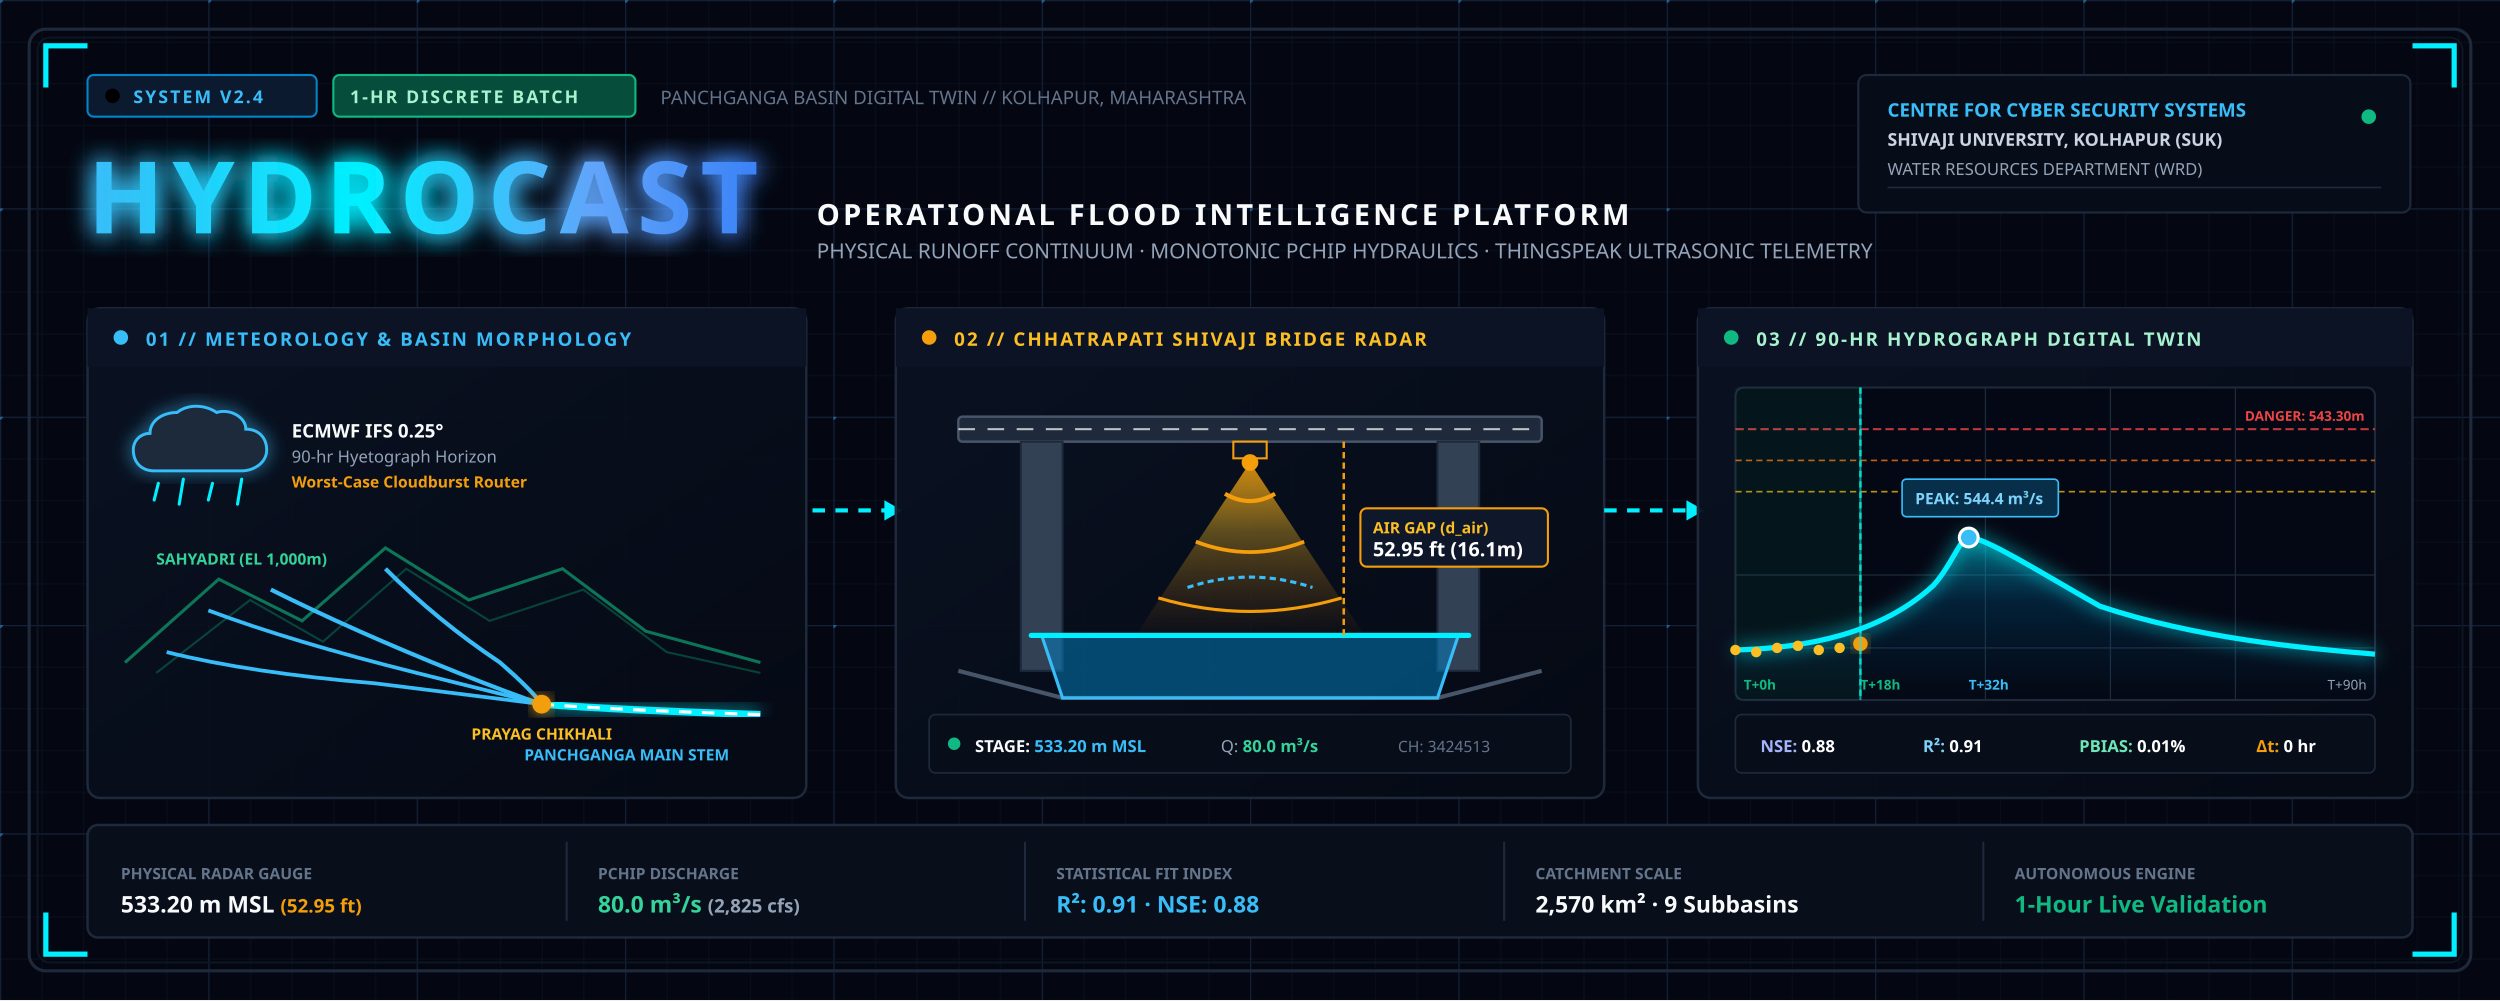
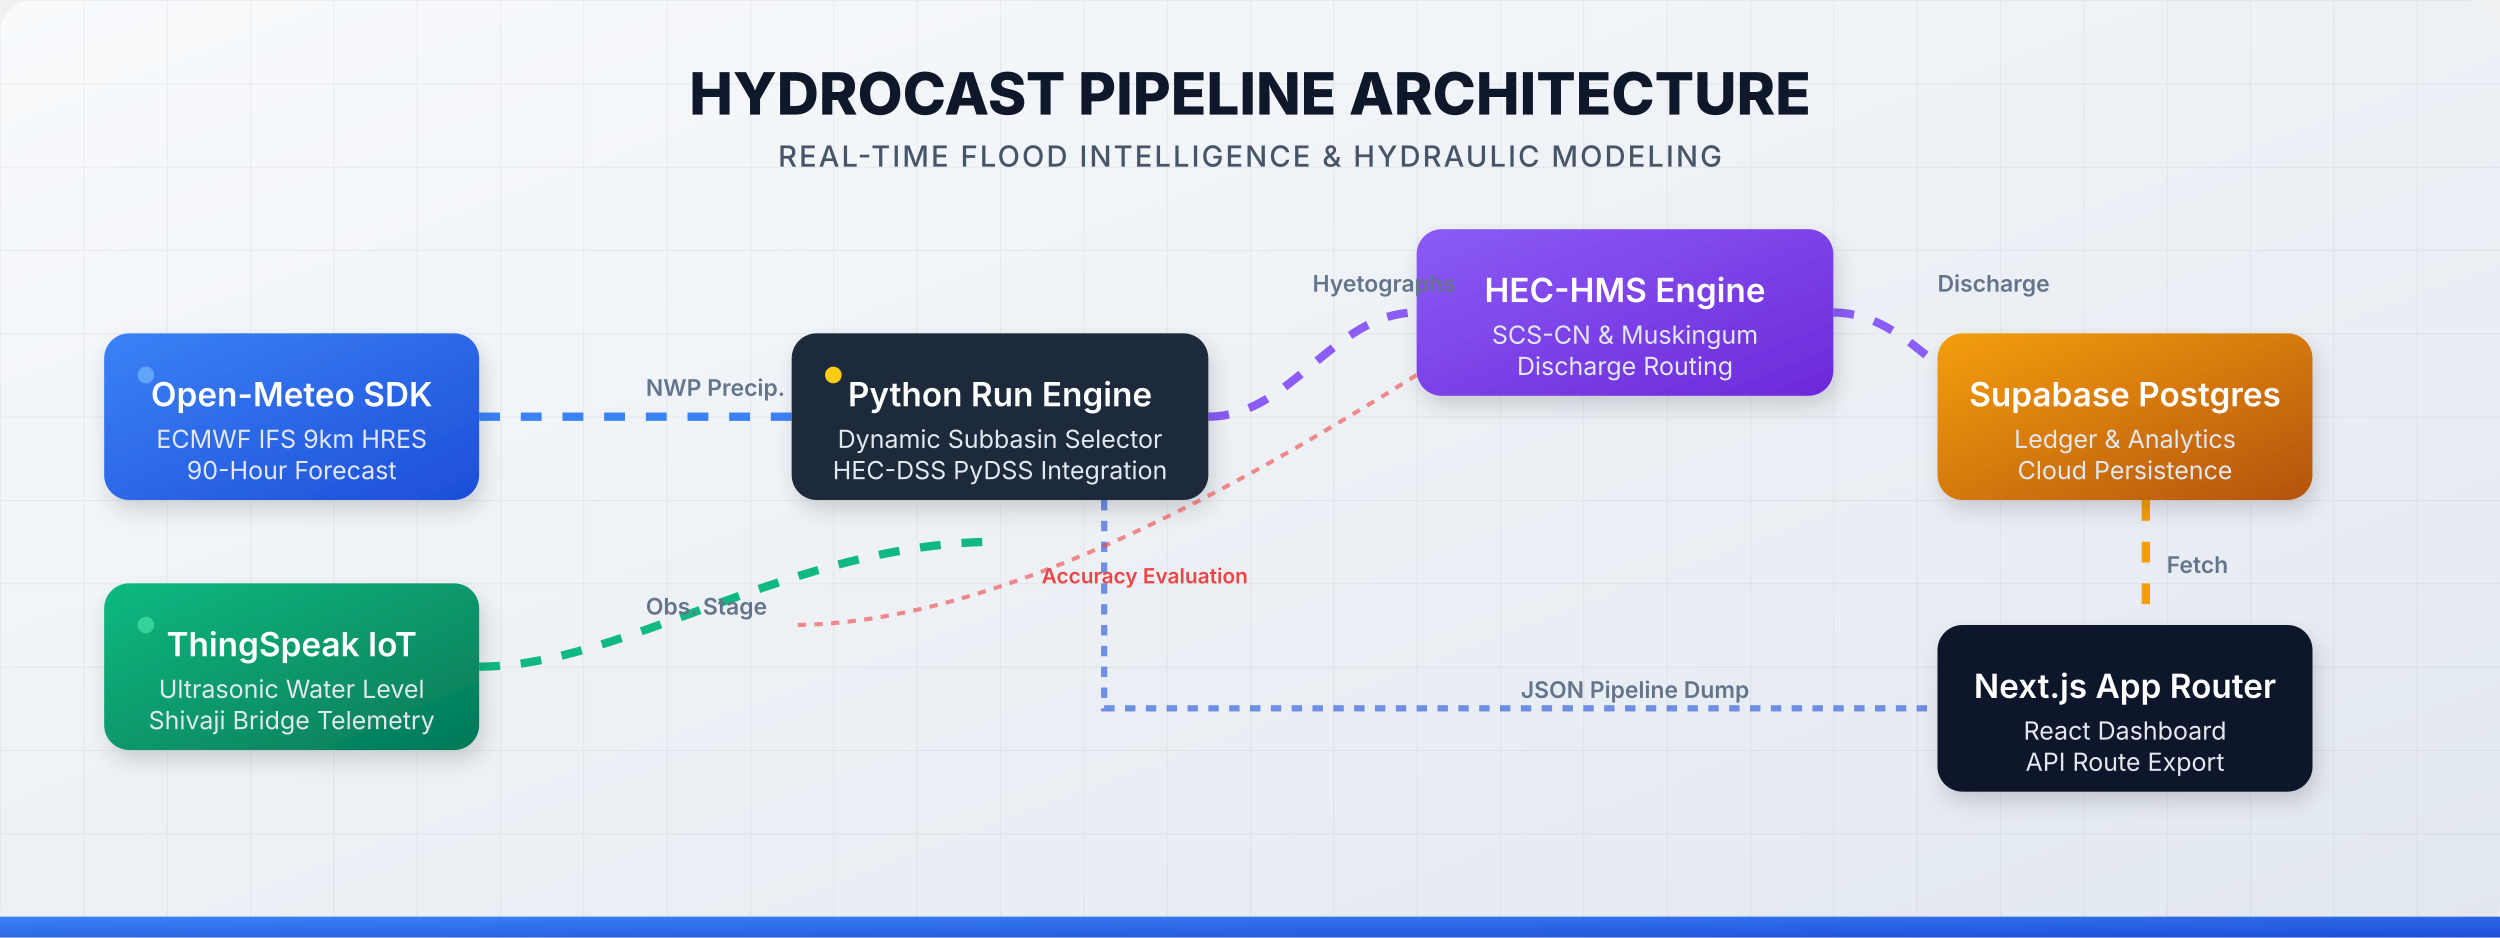
- <svg xmlns="http://www.w3.org/2000/svg" viewBox="0 0 1200 480" width="100%" height="100%" style="background: #040711; font-family: 'JetBrains Mono', 'Segoe UI', -apple-system, monospace; border-radius: 12px; border: 1px solid #1e293b;">
+ <svg xmlns="http://www.w3.org/2000/svg" viewBox="0 0 1200 450" width="100%" height="100%">
  <defs>
-     <pattern id="hud-grid-fine" width="20" height="20" patternUnits="userSpaceOnUse">
-       <path d="M 20 0 L 0 0 0 20" fill="none" stroke="#0c1424" stroke-width="0.6" />
-     </pattern>
-     <pattern id="hud-grid-major" width="100" height="100" patternUnits="userSpaceOnUse">
-       <rect width="100" height="100" fill="url(#hud-grid-fine)" />
-       <path d="M 100 0 L 0 0 0 100" fill="none" stroke="#132038" stroke-width="1.2" />
-       <circle cx="0" cy="0" r="1.5" fill="#38bdf8" opacity="0.4" />
-     </pattern>
-     <filter id="glow-cyan" x="-20%" y="-20%" width="140%" height="140%">
-       <feGaussianBlur stdDeviation="4" result="blur" />
-       <feMerge>
-         <feMergeNode in="blur" />
-         <feMergeNode in="SourceGraphic" />
-       </feMerge>
+     <linearGradient id="bgGradient" x1="0%" y1="0%" x2="100%" y2="100%">
+       <stop offset="0%" stop-color="#f8fafc" />
+       <stop offset="100%" stop-color="#e2e8f0" />
+     </linearGradient>
+     <linearGradient id="primaryGradient" x1="0%" y1="0%" x2="100%" y2="100%">
+       <stop offset="0%" stop-color="#3b82f6" />
+       <stop offset="100%" stop-color="#1d4ed8" />
+     </linearGradient>
+     <linearGradient id="secondaryGradient" x1="0%" y1="0%" x2="100%" y2="100%">
+       <stop offset="0%" stop-color="#10b981" />
+       <stop offset="100%" stop-color="#047857" />
+     </linearGradient>
+     <linearGradient id="accentGradient" x1="0%" y1="0%" x2="100%" y2="100%">
+       <stop offset="0%" stop-color="#8b5cf6" />
+       <stop offset="100%" stop-color="#6d28d9" />
+     </linearGradient>
+     <linearGradient id="warningGradient" x1="0%" y1="0%" x2="100%" y2="100%">
+       <stop offset="0%" stop-color="#f59e0b" />
+       <stop offset="100%" stop-color="#b45309" />
+     </linearGradient>
+     <filter id="dropShadow" x="-10%" y="-10%" width="130%" height="130%">
+       <feDropShadow dx="2" dy="5" stdDeviation="5" flood-opacity="0.15" />
    </filter>
-     <filter id="glow-neon" x="-30%" y="-30%" width="160%" height="160%">
-       <feGaussianBlur stdDeviation="6" result="blur1" />
-       <feGaussianBlur stdDeviation="2" result="blur2" />
-       <feMerge>
-         <feMergeNode in="blur1" />
-         <feMergeNode in="blur2" />
-         <feMergeNode in="SourceGraphic" />
-       </feMerge>
+     <filter id="glow" x="-20%" y="-20%" width="140%" height="140%">
+       <feGaussianBlur stdDeviation="3" result="blur" />
+       <feComposite in="SourceGraphic" in2="blur" operator="over" />
    </filter>
-     <filter id="glow-amber" x="-20%" y="-20%" width="140%" height="140%">
-       <feGaussianBlur stdDeviation="4" result="blur" />
-       <feMerge>
-         <feMergeNode in="blur" />
-         <feMergeNode in="SourceGraphic" />
-       </feMerge>
-     </filter>
-     <filter id="glow-green" x="-30%" y="-30%" width="160%" height="160%">
-       <feGaussianBlur stdDeviation="4" result="blur" />
-       <feMerge>
-         <feMergeNode in="blur" />
-         <feMergeNode in="SourceGraphic" />
-       </feMerge>
-     </filter>
-     <linearGradient id="brand-grad" x1="0%" y1="0%" x2="100%" y2="0%">
-       <stop offset="0%" stop-color="#38bdf8" />
-       <stop offset="40%" stop-color="#00f0ff" />
-       <stop offset="75%" stop-color="#60a5fa" />
-       <stop offset="100%" stop-color="#3b82f6" />
-     </linearGradient>
-     <linearGradient id="hydro-fill" x1="0%" y1="0%" x2="0%" y2="100%">
-       <stop offset="0%" stop-color="#00f0ff" stop-opacity="0.5" />
-       <stop offset="40%" stop-color="#0284c7" stop-opacity="0.2" />
-       <stop offset="100%" stop-color="#0369a1" stop-opacity="0.0" />
-     </linearGradient>
-     <linearGradient id="radar-cone" x1="0%" y1="0%" x2="0%" y2="100%">
-       <stop offset="0%" stop-color="#f59e0b" stop-opacity="0.85" />
-       <stop offset="40%" stop-color="#fbbf24" stop-opacity="0.35" />
-       <stop offset="100%" stop-color="#d97706" stop-opacity="0.02" />
-     </linearGradient>
-     <linearGradient id="card-panel" x1="0%" y1="0%" x2="100%" y2="100%">
-       <stop offset="0%" stop-color="#0a1222" stop-opacity="0.95" />
-       <stop offset="100%" stop-color="#050a14" stop-opacity="0.95" />
-     </linearGradient>
    <style>
-       @keyframes radarBeamScan {
-         0% { transform: translateY(0) scaleX(0.2); opacity: 1; }
-         60% { opacity: 0.8; }
-         100% { transform: translateY(130px) scaleX(1.3); opacity: 0; }
+       .dash-path {
+         stroke-dasharray: 10, 10;
+         animation: dash 3s linear infinite;
      }
-       @keyframes dataStreamPulse {
-         from { stroke-dashoffset: 300; }
-         to { stroke-dashoffset: 0; }
+       @keyframes dash {
+         to {
+           stroke-dashoffset: -20;
+         }
      }
-       @keyframes pingStatus {
-         0%, 100% { r: 4px; fill: #10b981; filter: drop-shadow(0 0 6px #10b981); }
-         50% { r: 6.5px; fill: #34d399; filter: drop-shadow(0 0 12px #34d399); }
+       .node-text {
+         font-family: 'Inter', -apple-system, BlinkMacSystemFont, 'Segoe UI', Roboto, Helvetica, Arial, sans-serif;
+         font-weight: 600;
+         font-size: 16px;
+         fill: #ffffff;
      }
-       @keyframes waterGlance {
-         0% { transform: translateX(0); }
-         50% { transform: translateX(8px); }
-         100% { transform: translateX(0); }
+       .sub-text {
+         font-family: 'Inter', -apple-system, sans-serif;
+         font-weight: 400;
+         font-size: 12px;
+         fill: #e2e8f0;
      }
-       @keyframes rainDrop {
-         0% { transform: translateY(-10px); opacity: 0; }
-         50% { opacity: 1; }
-         100% { transform: translateY(45px); opacity: 0; }
+       .title-text {
+         font-family: 'Inter', -apple-system, sans-serif;
+         font-weight: 800;
+         font-size: 28px;
+         fill: #0f172a;
      }
-       @keyframes scanSweep {
-         0% { transform: translateX(0); }
-         100% { transform: translateX(95px); }
+       .subtitle-text {
+         font-family: 'Inter', -apple-system, sans-serif;
+         font-weight: 500;
+         font-size: 14px;
+         fill: #475569;
+         letter-spacing: 1px;
      }
-       .radar-wave-1 { animation: radarBeamScan 2s cubic-bezier(0.2, 0.7, 0.4, 1) infinite; }
-       .radar-wave-2 { animation: radarBeamScan 2s cubic-bezier(0.2, 0.7, 0.4, 1) 0.65s infinite; }
-       .radar-wave-3 { animation: radarBeamScan 2s cubic-bezier(0.2, 0.7, 0.4, 1) 1.3s infinite; }
-       .data-flow { stroke-dasharray: 6 5; animation: dataStreamPulse 6s linear infinite; }
-       .live-dot { animation: pingStatus 1.5s infinite; }
-       .water-anim { animation: waterGlance 3s ease-in-out infinite; }
-       .rain-p1 { animation: rainDrop 1.6s ease-in infinite; }
-       .rain-p2 { animation: rainDrop 1.6s ease-in 0.5s infinite; }
-       .rain-p3 { animation: rainDrop 1.6s ease-in 1s infinite; }
-       .oscilloscope-scan { animation: scanSweep 8s ease-in-out infinite alternate; }
+       .pulse {
+         animation: pulse-anim 2s infinite ease-in-out;
+       }
+       @keyframes pulse-anim {
+         0% { transform: scale(1); opacity: 0.8; }
+         50% { transform: scale(1.05); opacity: 1; }
+         100% { transform: scale(1); opacity: 0.8; }
+       }
    </style>
  </defs>
-   <rect width="1200" height="480" fill="#040711" />
-   <rect width="1200" height="480" fill="url(#hud-grid-major)" />
-   <rect x="14" y="14" width="1172" height="452" rx="8" fill="none" stroke="#1e293b" stroke-width="1.5" />
-   <rect x="18" y="18" width="1164" height="444" rx="6" fill="none" stroke="#0e1726" stroke-width="0.8" />
-   <path d="M 22 42 L 22 22 L 42 22" fill="none" stroke="#00f0ff" stroke-width="2.5" />
-   <path d="M 1178 42 L 1178 22 L 1158 22" fill="none" stroke="#00f0ff" stroke-width="2.5" />
-   <path d="M 22 438 L 22 458 L 42 458" fill="none" stroke="#00f0ff" stroke-width="2.5" />
-   <path d="M 1178 438 L 1178 458 L 1158 458" fill="none" stroke="#00f0ff" stroke-width="2.5" />
-   <g transform="translate(42, 36)">
-     <g transform="translate(0, 0)">
-       <rect width="110" height="20" rx="3" fill="#0c1a30" stroke="#0284c7" stroke-width="1" />
-       <circle cx="12" cy="10" r="3.5" class="live-dot" />
-       <text x="22" y="13.5" fill="#38bdf8" font-size="8.5" font-weight="900" letter-spacing="1">SYSTEM V2.4</text>
-       <rect x="118" y="0" width="145" height="20" rx="3" fill="#064e3b" stroke="#10b981" stroke-width="1" />
-       <text x="126" y="13.5" fill="#a7f3d0" font-size="8.5" font-weight="900" letter-spacing="1">1-HR DISCRETE BATCH</text>
-       <text x="275" y="14" fill="#64748b" font-size="9">PANCHGANGA BASIN DIGITAL TWIN // KOLHAPUR, MAHARASHTRA</text>
-     </g>
-     <g transform="translate(0, 32)">
-       <text x="0" y="44" fill="url(#brand-grad)" font-size="48" font-weight="900" letter-spacing="4" filter="url(#glow-neon)">HYDROCAST</text>
-       <text x="350" y="40" fill="#f8fafc" font-size="14" font-weight="800" letter-spacing="1.5">OPERATIONAL FLOOD INTELLIGENCE PLATFORM</text>
-       <text x="350" y="56" fill="#94a3b8" font-size="10" font-weight="500">PHYSICAL RUNOFF CONTINUUM · MONOTONIC PCHIP HYDRAULICS · THINGSPEAK ULTRASONIC TELEMETRY</text>
-     </g>
-     <g transform="translate(850, 0)">
-       <rect width="265" height="66" rx="4" fill="#070d18" stroke="#1e293b" stroke-width="1" />
-       <text x="14" y="20" fill="#38bdf8" font-size="9" font-weight="800">CENTRE FOR CYBER SECURITY SYSTEMS</text>
-       <text x="14" y="34" fill="#cbd5e1" font-size="8.5" font-weight="600">SHIVAJI UNIVERSITY, KOLHAPUR (SUK)</text>
-       <text x="14" y="48" fill="#94a3b8" font-size="8">WATER RESOURCES DEPARTMENT (WRD)</text>
-       <line x1="14" y1="54" x2="251" y2="54" stroke="#1e293b" stroke-width="0.8" />
-       <circle cx="245" cy="20" r="3.5" fill="#10b981" />
-     </g>
+   <rect width="100%" height="100%" fill="url(#bgGradient)" rx="16" ry="16" />
+   <g opacity="0.05">
+     <pattern id="grid" width="40" height="40" patternUnits="userSpaceOnUse">
+       <path d="M 40 0 L 0 0 0 40" fill="none" stroke="#000" stroke-width="1" />
+     </pattern>
+     <rect width="100%" height="100%" fill="url(#grid)" rx="16" ry="16" />
  </g>
-   <g transform="translate(42, 148)">
-     <rect width="345" height="235" rx="6" fill="url(#card-panel)" stroke="#1e293b" stroke-width="1.2" />
-     <path d="M 0 0 L 345 0 L 345 28 L 0 28 Z" fill="#0b1324" />
-     <circle cx="16" cy="14" r="3.5" fill="#38bdf8" />
-     <text x="28" y="18" fill="#38bdf8" font-size="9" font-weight="900" letter-spacing="1">01 // METEOROLOGY &amp; BASIN MORPHOLOGY</text>
-     <g transform="translate(18, 42)">
-       <path d="M 12 18 C 12 12, 18 8, 25 8 C 30 4, 38 4, 44 8 C 50 6, 58 10, 58 16 C 64 16, 68 20, 68 26 C 68 32, 62 36, 56 36 L 14 36 C 8 36, 4 32, 4 26 C 4 21, 8 18, 12 18 Z" fill="#1e293b" stroke="#38bdf8" stroke-width="1.4" filter="url(#glow-cyan)" />
-       <g stroke="#00f0ff" stroke-width="1.5" stroke-linecap="round">
-         <line x1="16" y1="42" x2="14" y2="50" class="rain-p1" />
-         <line x1="28" y1="40" x2="26" y2="52" class="rain-p2" />
-         <line x1="42" y1="42" x2="40" y2="50" class="rain-p3" />
-         <line x1="56" y1="40" x2="54" y2="52" class="rain-p1" />
-       </g>
-       <text x="80" y="20" fill="#f8fafc" font-size="9" font-weight="800">ECMWF IFS 0.25°</text>
-       <text x="80" y="32" fill="#94a3b8" font-size="8">90-hr Hyetograph Horizon</text>
-       <text x="80" y="44" fill="#f59e0b" font-size="7.5" font-weight="700">Worst-Case Cloudburst Router</text>
-     </g>
-     <g transform="translate(18, 105)">
-       <path d="M 0 65 L 45 25 L 85 45 L 125 10 L 165 35 L 210 20 L 250 50 L 305 65" fill="none" stroke="#10b981" stroke-width="1.5" opacity="0.6" />
-       <path d="M 15 70 L 60 35 L 95 55 L 135 20 L 175 45 L 220 30 L 260 60 L 305 70" fill="none" stroke="#059669" stroke-width="1" opacity="0.4" />
-       <path d="M 20 60 Q 60 70 120 75 Q 160 80 200 85" fill="none" stroke="#38bdf8" stroke-width="1.8" />
-       <path d="M 40 40 Q 80 55 140 70 Q 180 80 200 85" fill="none" stroke="#38bdf8" stroke-width="1.8" />
-       <path d="M 70 30 Q 110 50 160 70 Q 185 80 200 85" fill="none" stroke="#38bdf8" stroke-width="2" />
-       <path d="M 125 20 Q 150 45 180 65 Q 195 78 200 85" fill="none" stroke="#38bdf8" stroke-width="2" />
-       <path d="M 200 85 Q 240 88 305 90" fill="none" stroke="#00f0ff" stroke-width="3.5" filter="url(#glow-cyan)" />
-       <path d="M 200 85 Q 240 88 305 90" fill="none" stroke="#ffffff" stroke-width="1.5" class="data-flow" />
-       <circle cx="200" cy="85" r="4.5" fill="#f59e0b" filter="url(#glow-amber)" />
-       <text x="200" y="102" fill="#fbbf24" font-size="7.5" font-weight="800" text-anchor="middle">PRAYAG CHIKHALI</text>
-       <text x="15" y="18" fill="#34d399" font-size="7.5" font-weight="700">SAHYADRI (EL 1,000m)</text>
-       <text x="290" y="112" fill="#38bdf8" font-size="7.5" font-weight="800" text-anchor="end">PANCHGANGA MAIN STEM</text>
-     </g>
+   <text x="600" y="55" class="title-text" text-anchor="middle">HYDROCAST PIPELINE ARCHITECTURE</text>
+   <text x="600" y="80" class="subtitle-text" text-anchor="middle">REAL-TIME FLOOD INTELLIGENCE &amp; HYDRAULIC MODELING</text>
+   <path d="M 230 200 C 300 200, 300 200, 380 200" fill="none" stroke="#3b82f6" stroke-width="4" class="dash-path" />
+   <path d="M 580 200 C 620 200, 640 150, 680 150" fill="none" stroke="#8b5cf6" stroke-width="4" class="dash-path" />
+   <path d="M 230 320 C 300 320, 380 260, 480 260" fill="none" stroke="#10b981" stroke-width="4" class="dash-path" />
+   <path d="M 880 150 C 920 150, 940 200, 980 200" fill="none" stroke="#8b5cf6" stroke-width="4" class="dash-path" />
+   <path d="M 1030 240 L 1030 300" fill="none" stroke="#f59e0b" stroke-width="4" class="dash-path" />
+   <path d="M 530 240 L 530 340 L 930 340" fill="none" stroke="#1d4ed8" stroke-width="3" stroke-dasharray="5,5" opacity="0.6" />
+   <g transform="translate(50, 160)" filter="url(#dropShadow)">
+     <rect x="0" y="0" width="180" height="80" rx="12" fill="url(#primaryGradient)" />
+     <circle cx="20" cy="20" r="4" fill="#60a5fa" class="pulse" />
+     <text x="90" y="35" class="node-text" text-anchor="middle">Open-Meteo SDK</text>
+     <text x="90" y="55" class="sub-text" text-anchor="middle">ECMWF IFS 9km HRES</text>
+     <text x="90" y="70" class="sub-text" text-anchor="middle">90-Hour Forecast</text>
  </g>
-   <g transform="translate(390, 245)" stroke="#00f0ff" fill="none">
-     <line x1="0" y1="0" x2="35" y2="0" stroke-width="2" class="data-flow" />
-     <polygon points="35,-4 42,0 35,4" fill="#00f0ff" />
+   <g transform="translate(50, 280)" filter="url(#dropShadow)">
+     <rect x="0" y="0" width="180" height="80" rx="12" fill="url(#secondaryGradient)" />
+     <circle cx="20" cy="20" r="4" fill="#34d399" class="pulse" />
+     <text x="90" y="35" class="node-text" text-anchor="middle">ThingSpeak IoT</text>
+     <text x="90" y="55" class="sub-text" text-anchor="middle">Ultrasonic Water Level</text>
+     <text x="90" y="70" class="sub-text" text-anchor="middle">Shivaji Bridge Telemetry</text>
  </g>
-   <g transform="translate(430, 148)">
-     <rect width="340" height="235" rx="6" fill="url(#card-panel)" stroke="#1e293b" stroke-width="1.2" />
-     <path d="M 0 0 L 340 0 L 340 28 L 0 28 Z" fill="#0b1324" />
-     <circle cx="16" cy="14" r="3.5" fill="#f59e0b" />
-     <text x="28" y="18" fill="#fbbf24" font-size="9" font-weight="900" letter-spacing="1">02 // CHHATRAPATI SHIVAJI BRIDGE RADAR</text>
-     <g transform="translate(20, 42)">
-       <rect x="10" y="10" width="280" height="12" rx="2" fill="#1e293b" stroke="#475569" stroke-width="1.2" />
-       <line x1="10" y1="16" x2="290" y2="16" stroke="#ffffff" stroke-width="1" stroke-dasharray="8 6" opacity="0.7" />
-       <rect x="40" y="22" width="20" height="110" fill="#334155" stroke="#1e293b" stroke-width="1" />
-       <rect x="240" y="22" width="20" height="110" fill="#334155" stroke="#1e293b" stroke-width="1" />
-       <path d="M 10 132 L 60 145 L 240 145 L 290 132" fill="none" stroke="#475569" stroke-width="2" />
-       <path d="M 50 115 L 60 145 L 240 145 L 250 115 Z" fill="#0284c7" fill-opacity="0.5" stroke="#38bdf8" stroke-width="1.5" />
-       <line x1="45" y1="115" x2="255" y2="115" stroke="#00f0ff" stroke-width="2.5" stroke-linecap="round" class="water-anim" />
-       <g transform="translate(150, 22)">
-         <rect x="-8" y="0" width="16" height="8" fill="#0f172a" stroke="#f59e0b" stroke-width="1" />
-         <circle cx="0" cy="10" r="4" fill="#f59e0b" />
-         <polygon points="0,10 -55,93 55,93" fill="url(#radar-cone)" />
-         <path d="M -12 25 Q 0 32 12 25" fill="none" stroke="#f59e0b" stroke-width="2" class="radar-wave-1" />
-         <path d="M -26 48 Q 0 58 26 48" fill="none" stroke="#f59e0b" stroke-width="1.8" class="radar-wave-2" />
-         <path d="M -44 75 Q 0 88 44 75" fill="none" stroke="#f59e0b" stroke-width="1.5" class="radar-wave-3" />
-         <path d="M -30 70 Q 0 60 30 70" fill="none" stroke="#38bdf8" stroke-width="1.5" stroke-dasharray="3 2" />
-       </g>
-       <g transform="translate(195, 22)">
-         <line x1="0" y1="0" x2="0" y2="93" stroke="#f59e0b" stroke-width="1.2" stroke-dasharray="3 2" />
-         <rect x="8" y="32" width="90" height="28" rx="3" fill="#0f172a" stroke="#f59e0b" stroke-width="1" />
-         <text x="14" y="44" fill="#fbbf24" font-size="7.5" font-weight="900">AIR GAP (d_air)</text>
-         <text x="14" y="55" fill="#ffffff" font-size="9.5" font-weight="900">52.95 ft (16.1m)</text>
-       </g>
-     </g>
-     <g transform="translate(16, 195)">
-       <rect width="308" height="28" rx="3" fill="#070e1a" stroke="#1e293b" stroke-width="0.8" />
-       <circle cx="12" cy="14" r="3" fill="#10b981" class="live-dot" />
-       <text x="22" y="18" fill="#f8fafc" font-size="8" font-weight="800">STAGE: <tspan fill="#38bdf8">533.20 m MSL</tspan>
-       </text>
-       <text x="140" y="18" fill="#94a3b8" font-size="8">Q: <tspan fill="#34d399" font-weight="800">80.0 m³/s</tspan>
-       </text>
-       <text x="225" y="18" fill="#64748b" font-size="7.5">CH: 3424513</text>
-     </g>
+   <g transform="translate(380, 160)" filter="url(#dropShadow)">
+     <rect x="0" y="0" width="200" height="80" rx="12" fill="#1e293b" />
+     <circle cx="20" cy="20" r="4" fill="#facc15" class="pulse" />
+     <text x="100" y="35" class="node-text" text-anchor="middle">Python Run Engine</text>
+     <text x="100" y="55" class="sub-text" text-anchor="middle">Dynamic Subbasin Selector</text>
+     <text x="100" y="70" class="sub-text" text-anchor="middle">HEC-DSS PyDSS Integration</text>
  </g>
-   <g transform="translate(770, 245)" stroke="#00f0ff" fill="none">
-     <line x1="0" y1="0" x2="40" y2="0" stroke-width="2" class="data-flow" />
-     <polygon points="40,-4 47,0 40,4" fill="#00f0ff" />
+   <g transform="translate(680, 110)" filter="url(#dropShadow)">
+     <rect x="0" y="0" width="200" height="80" rx="12" fill="url(#accentGradient)" />
+     <text x="100" y="35" class="node-text" text-anchor="middle">HEC-HMS Engine</text>
+     <text x="100" y="55" class="sub-text" text-anchor="middle">SCS-CN &amp; Muskingum</text>
+     <text x="100" y="70" class="sub-text" text-anchor="middle">Discharge Routing</text>
  </g>
-   <g transform="translate(815, 148)">
-     <rect width="343" height="235" rx="6" fill="url(#card-panel)" stroke="#1e293b" stroke-width="1.2" />
-     <path d="M 0 0 L 343 0 L 343 28 L 0 28 Z" fill="#0b1324" />
-     <circle cx="16" cy="14" r="3.5" fill="#10b981" />
-     <text x="28" y="18" fill="#a7f3d0" font-size="9" font-weight="900" letter-spacing="1">03 // 90-HR HYDROGRAPH DIGITAL TWIN</text>
-     <g transform="translate(18, 38)">
-       <rect width="307" height="150" rx="4" fill="#040814" stroke="#1e293b" stroke-width="1" />
-       <line x1="0" y1="20" x2="307" y2="20" stroke="#ef4444" stroke-width="1" stroke-dasharray="4 2" opacity="0.8" />
-       <text x="302" y="16" fill="#ef4444" font-size="6.5" font-weight="800" text-anchor="end">DANGER: 543.30m</text>
-       <line x1="0" y1="35" x2="307" y2="35" stroke="#f97316" stroke-width="0.8" stroke-dasharray="3 2" opacity="0.8" />
-       <line x1="0" y1="50" x2="307" y2="50" stroke="#eab308" stroke-width="0.8" stroke-dasharray="3 2" opacity="0.8" />
-       <line x1="0" y1="90" x2="307" y2="90" stroke="#1e293b" stroke-width="0.6" />
-       <line x1="0" y1="125" x2="307" y2="125" stroke="#1e293b" stroke-width="0.6" />
-       <line x1="60" y1="0" x2="60" y2="150" stroke="#10b981" stroke-width="1.2" stroke-dasharray="3 2" />
-       <line x1="120" y1="0" x2="120" y2="150" stroke="#1e293b" stroke-width="0.6" />
-       <line x1="180" y1="0" x2="180" y2="150" stroke="#1e293b" stroke-width="0.6" />
-       <line x1="240" y1="0" x2="240" y2="150" stroke="#1e293b" stroke-width="0.6" />
-       <rect x="0" y="0" width="60" height="150" fill="#10b981" fill-opacity="0.08" />
-       <path d="M 0 126                 C 35 125, 70 118, 95 95                 C 104 85, 108 72, 112 72                 C 120 72, 145 88, 175 105                 C 220 120, 270 125, 307 128                 L 307 150 L 0 150 Z" fill="url(#hydro-fill)" />
-       <path d="M 0 126                 C 35 125, 70 118, 95 95                 C 104 85, 108 72, 112 72                 C 120 72, 145 88, 175 105                 C 220 120, 270 125, 307 128" fill="none" stroke="#00f0ff" stroke-width="2.5" filter="url(#glow-cyan)" />
-       <circle cx="112" cy="72" r="4.5" fill="#38bdf8" stroke="#ffffff" stroke-width="1.5" />
-       <rect x="80" y="44" width="75" height="18" rx="2" fill="#082f49" stroke="#38bdf8" stroke-width="0.8" />
-       <text x="117" y="56" fill="#7dd3fc" font-size="7.5" font-weight="900" text-anchor="middle">PEAK: 544.4 m³/s</text>
-       <g fill="#fbbf24">
-         <circle cx="0" cy="126" r="2.5" />
-         <circle cx="10" cy="127" r="2.5" />
-         <circle cx="20" cy="125" r="2.5" />
-         <circle cx="30" cy="124" r="2.5" />
-         <circle cx="40" cy="126" r="2.5" />
-         <circle cx="50" cy="125" r="2.5" />
-         <circle cx="60" cy="123" r="3.5" fill="#f59e0b" filter="url(#glow-amber)" />
-       </g>
-       <line x1="60" y1="0" x2="60" y2="150" stroke="#00f0ff" stroke-width="1" class="oscilloscope-scan" opacity="0.6" />
-       <text x="4" y="145" fill="#10b981" font-size="6.5" font-weight="800">T+0h</text>
-       <text x="60" y="145" fill="#10b981" font-size="6.5" font-weight="800">T+18h</text>
-       <text x="112" y="145" fill="#38bdf8" font-size="6.5" font-weight="800">T+32h</text>
-       <text x="303" y="145" fill="#94a3b8" font-size="6.5" text-anchor="end">T+90h</text>
-     </g>
-     <g transform="translate(18, 195)">
-       <rect width="307" height="28" rx="3" fill="#070e1a" stroke="#1e293b" stroke-width="0.8" />
-       <text x="12" y="18" fill="#a5b4fc" font-size="8" font-weight="800">NSE: <tspan fill="#ffffff">0.88</tspan>
-       </text>
-       <text x="90" y="18" fill="#7dd3fc" font-size="8" font-weight="800">R²: <tspan fill="#ffffff">0.91</tspan>
-       </text>
-       <text x="165" y="18" fill="#6ee7b7" font-size="8" font-weight="800">PBIAS: <tspan fill="#ffffff">0.01%</tspan>
-       </text>
-       <text x="250" y="18" fill="#f59e0b" font-size="8" font-weight="800">Δt: <tspan fill="#ffffff">0 hr</tspan>
-       </text>
-     </g>
+   <g transform="translate(930, 160)" filter="url(#dropShadow)">
+     <rect x="0" y="0" width="180" height="80" rx="12" fill="url(#warningGradient)" />
+     <text x="90" y="35" class="node-text" text-anchor="middle">Supabase Postgres</text>
+     <text x="90" y="55" class="sub-text" text-anchor="middle">Ledger &amp; Analytics</text>
+     <text x="90" y="70" class="sub-text" text-anchor="middle">Cloud Persistence</text>
  </g>
-   <g transform="translate(42, 396)">
-     <rect width="1116" height="54" rx="5" fill="#080e1a" stroke="#1e293b" stroke-width="1.2" />
-     <g transform="translate(16, 12)">
-       <text x="0" y="14" fill="#64748b" font-size="7.5" font-weight="800">PHYSICAL RADAR GAUGE</text>
-       <text x="0" y="30" fill="#f8fafc" font-size="11" font-weight="900">533.20 m MSL <tspan fill="#f59e0b" font-size="9">(52.95 ft)</tspan>
-       </text>
-     </g>
-     <line x1="230" y1="8" x2="230" y2="46" stroke="#1e293b" stroke-width="1" />
-     <g transform="translate(245, 12)">
-       <text x="0" y="14" fill="#64748b" font-size="7.5" font-weight="800">PCHIP DISCHARGE</text>
-       <text x="0" y="30" fill="#34d399" font-size="11" font-weight="900">80.0 m³/s <tspan fill="#94a3b8" font-size="9">(2,825 cfs)</tspan>
-       </text>
-     </g>
-     <line x1="450" y1="8" x2="450" y2="46" stroke="#1e293b" stroke-width="1" />
-     <g transform="translate(465, 12)">
-       <text x="0" y="14" fill="#64748b" font-size="7.5" font-weight="800">STATISTICAL FIT INDEX</text>
-       <text x="0" y="30" fill="#38bdf8" font-size="11" font-weight="900">R²: 0.91 · NSE: 0.88</text>
-     </g>
-     <line x1="680" y1="8" x2="680" y2="46" stroke="#1e293b" stroke-width="1" />
-     <g transform="translate(695, 12)">
-       <text x="0" y="14" fill="#64748b" font-size="7.5" font-weight="800">CATCHMENT SCALE</text>
-       <text x="0" y="30" fill="#f8fafc" font-size="11" font-weight="900">2,570 km² · 9 Subbasins</text>
-     </g>
-     <line x1="910" y1="8" x2="910" y2="46" stroke="#1e293b" stroke-width="1" />
-     <g transform="translate(925, 12)">
-       <text x="0" y="14" fill="#64748b" font-size="7.5" font-weight="800">AUTONOMOUS ENGINE</text>
-       <text x="0" y="30" fill="#10b981" font-size="11" font-weight="900">1-Hour Live Validation</text>
-     </g>
+   <g transform="translate(930, 300)" filter="url(#dropShadow)">
+     <rect x="0" y="0" width="180" height="80" rx="12" fill="#0f172a" />
+     <text x="90" y="35" class="node-text" text-anchor="middle">Next.js App Router</text>
+     <text x="90" y="55" class="sub-text" text-anchor="middle">React Dashboard</text>
+     <text x="90" y="70" class="sub-text" text-anchor="middle">API Route Export</text>
  </g>
+   <g font-family="Inter, sans-serif" font-size="11" font-weight="600" fill="#64748b">
+     <text x="310" y="190">NWP Precip.</text>
+     <text x="310" y="295">Obs. Stage</text>
+     <text x="630" y="140">Hyetographs</text>
+     <text x="930" y="140">Discharge</text>
+     <text x="730" y="335">JSON Pipeline Dump</text>
+     <text x="1040" y="275">Fetch</text>
+   </g>
+   <path d="M 680 180 C 600 230, 480 300, 380 300" fill="none" stroke="#ef4444" stroke-width="2" stroke-dasharray="4,4" opacity="0.6" />
+   <text x="500" y="280" font-family="Inter, sans-serif" font-size="10" font-weight="600" fill="#ef4444">Accuracy Evaluation</text>
+   <rect x="0" y="440" width="1200" height="10" fill="url(#primaryGradient)" />
</svg>
